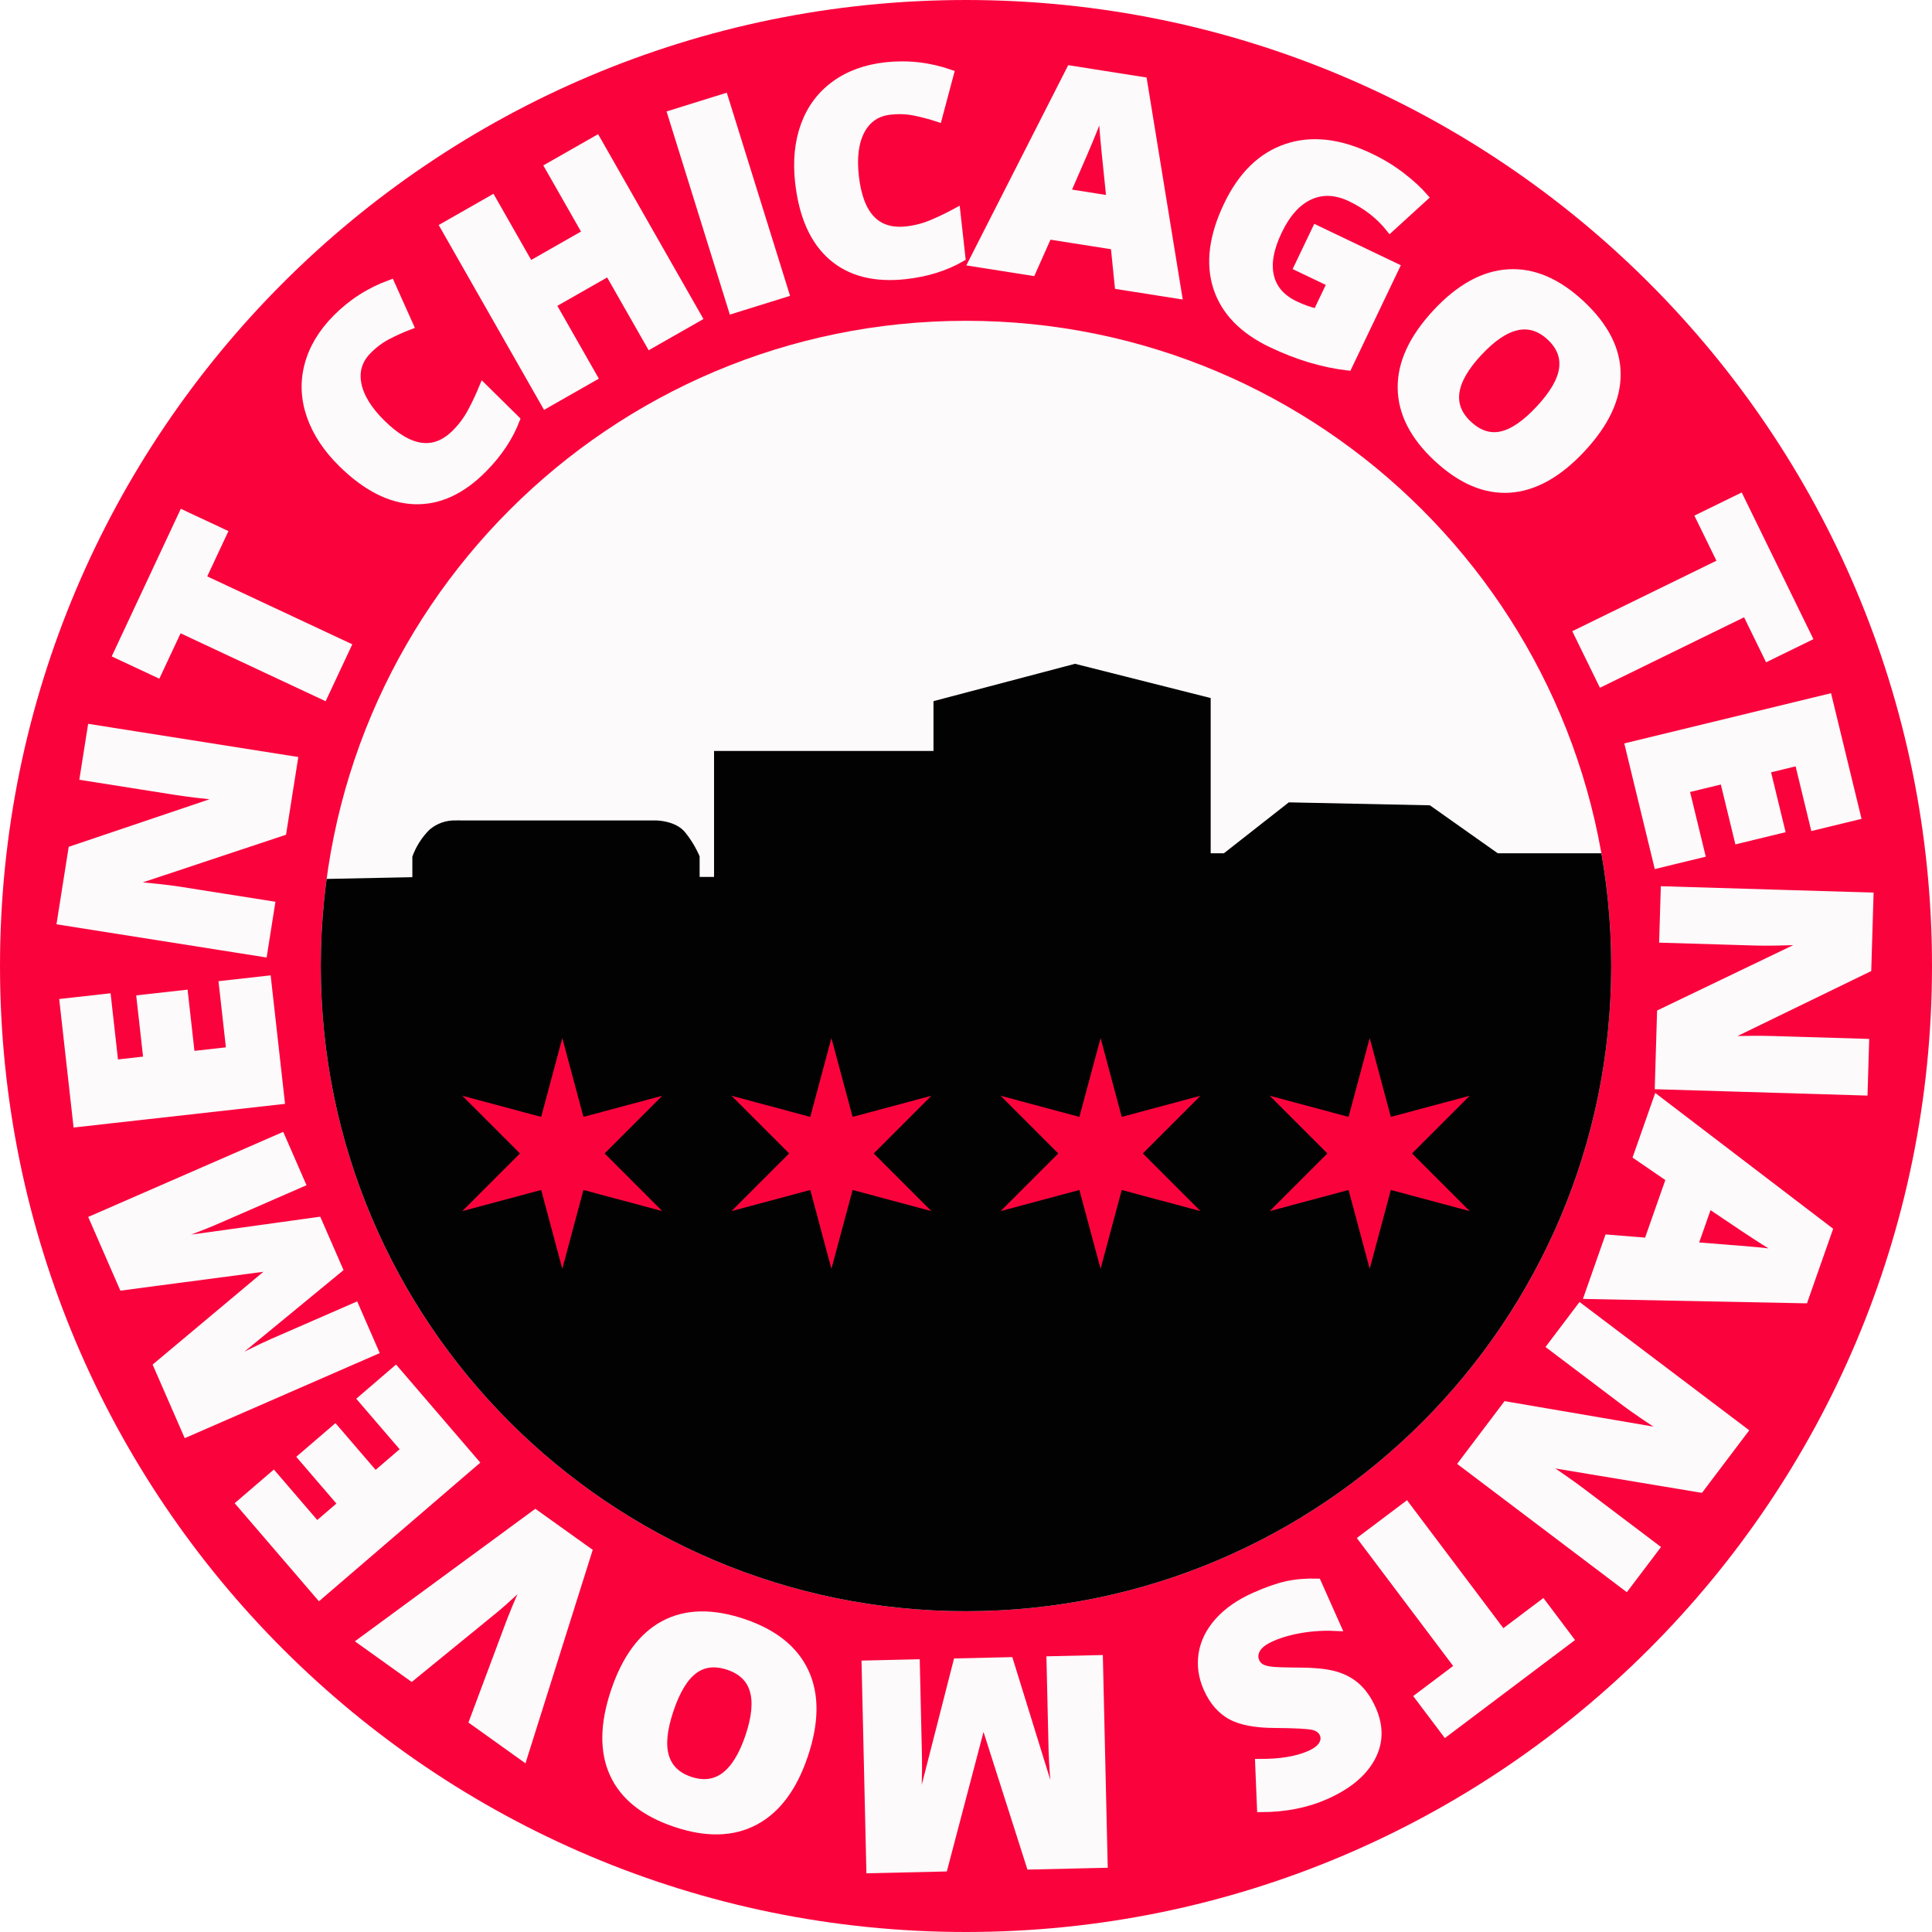
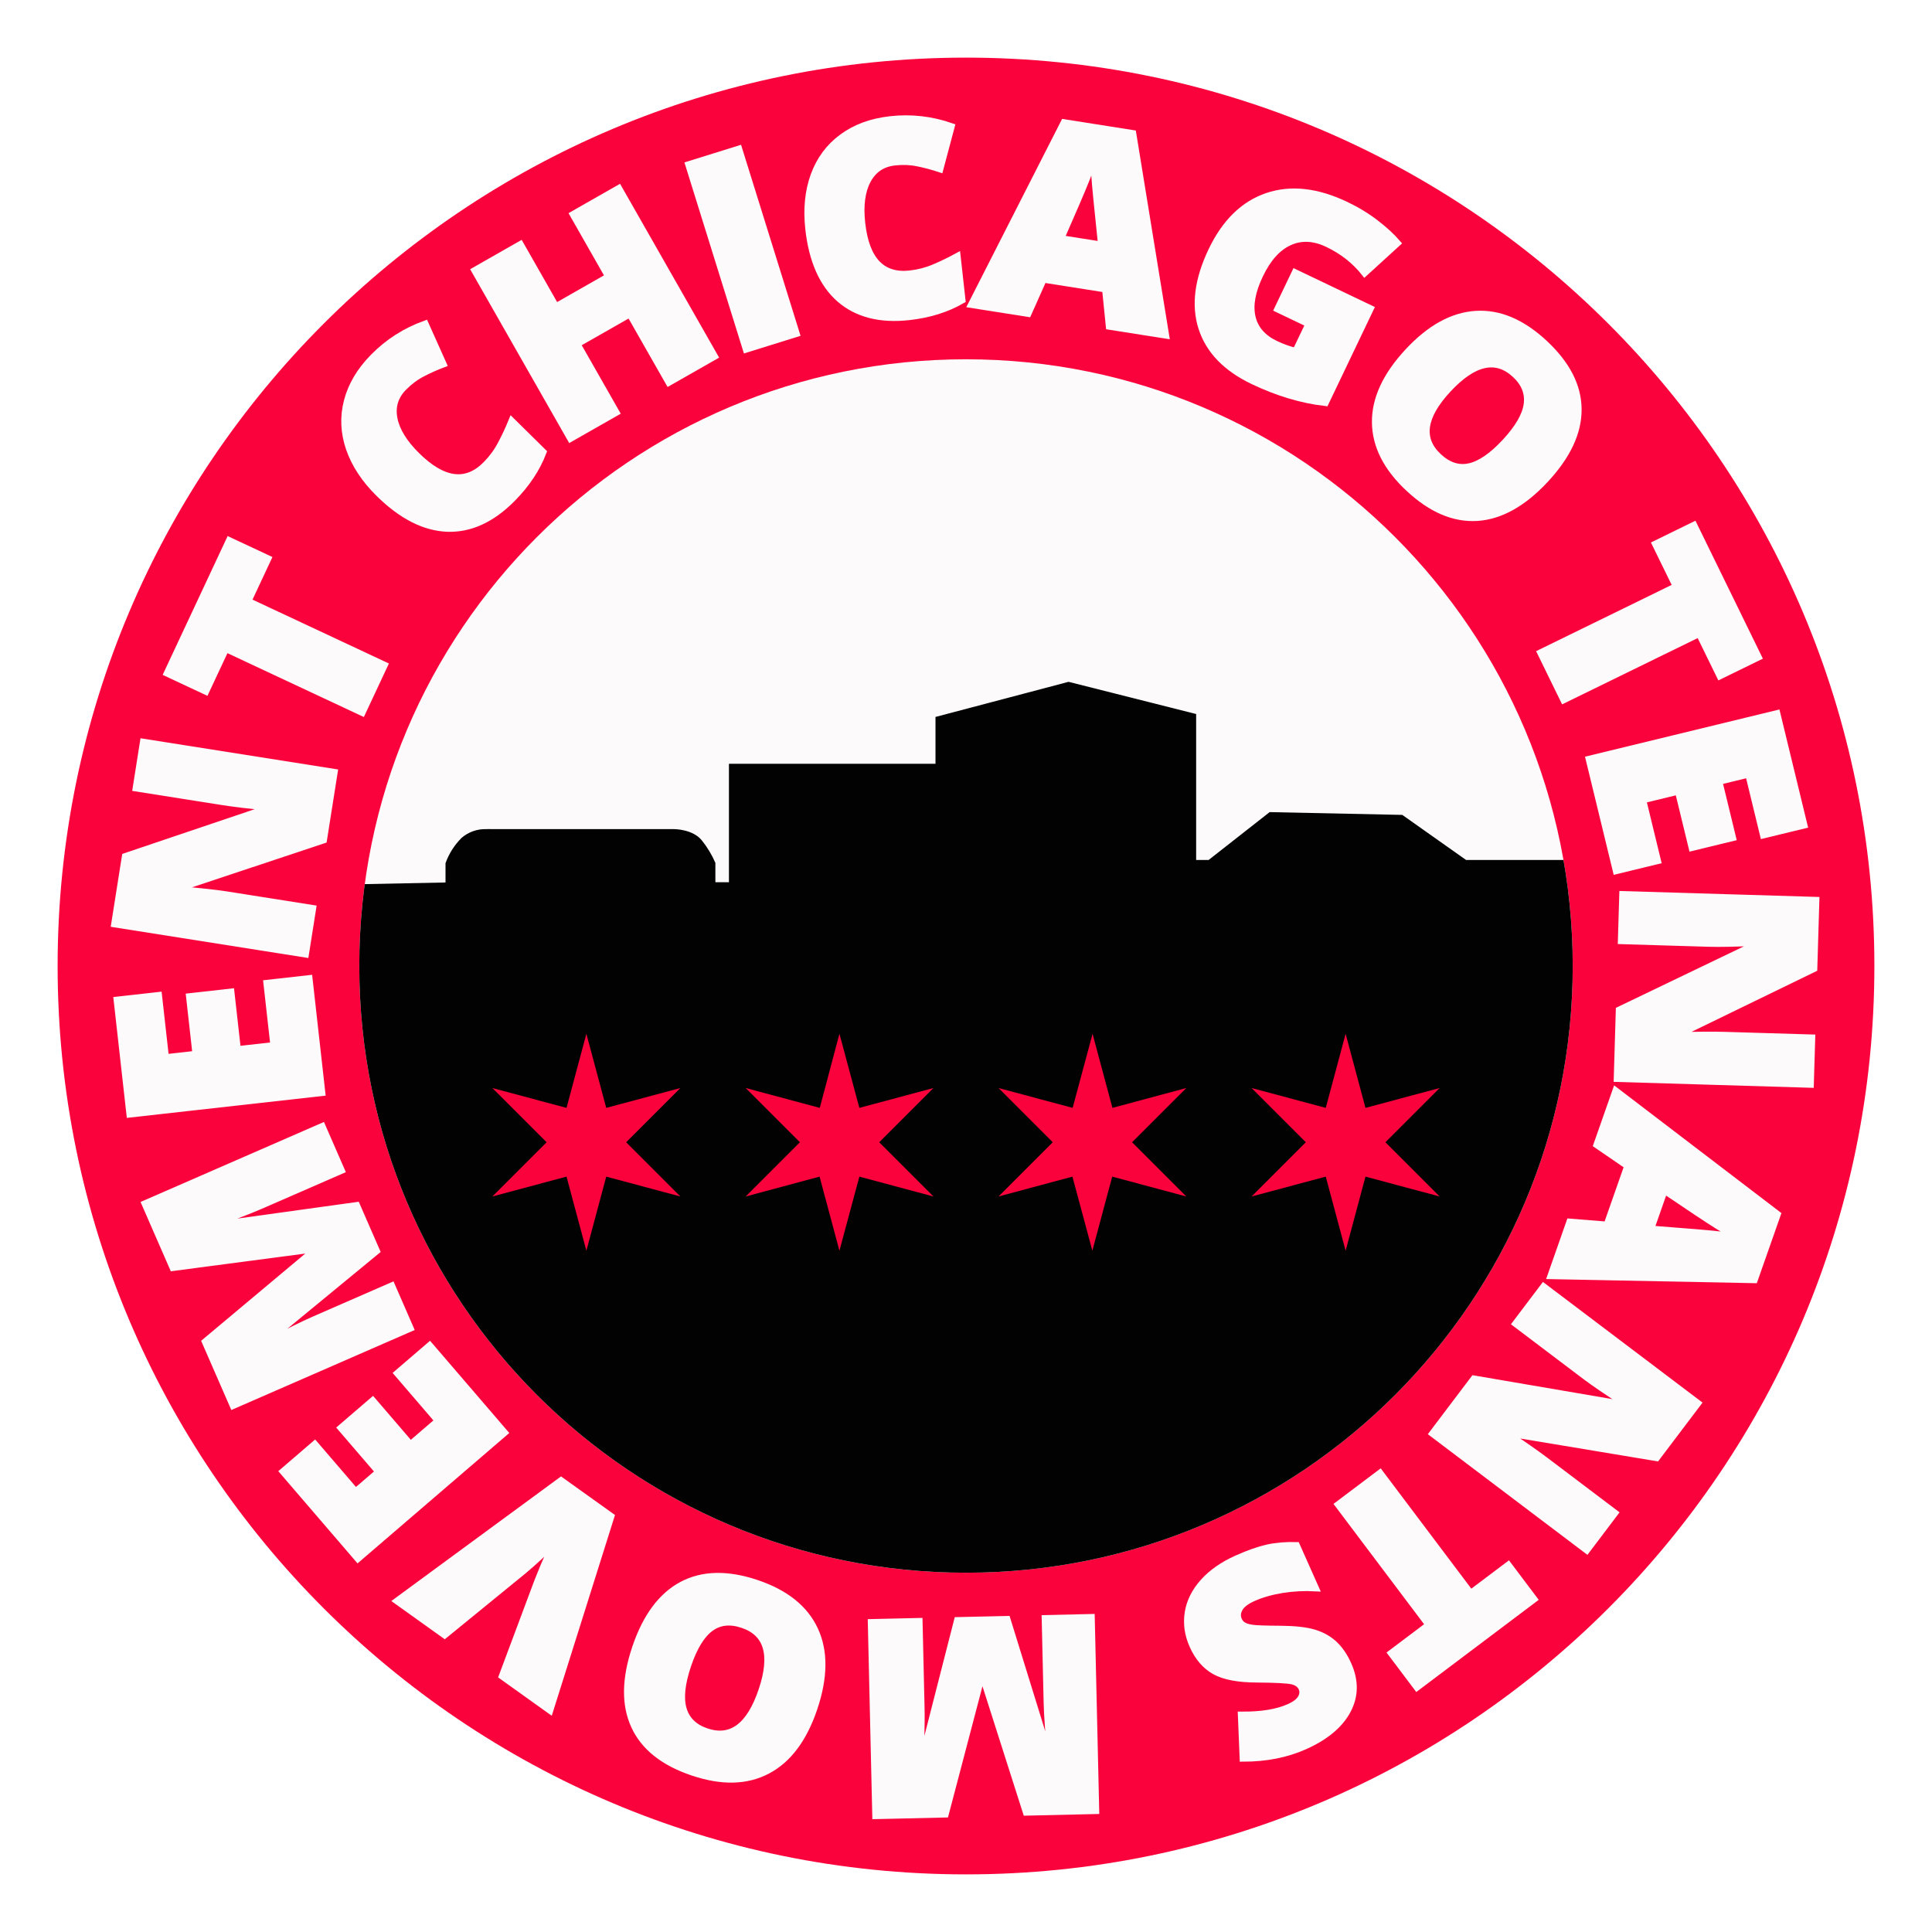
- <svg xmlns="http://www.w3.org/2000/svg" id="Layer_2" data-name="Layer 2" viewBox="0 0 268 268">
+ <svg xmlns="http://www.w3.org/2000/svg" id="Layer_2" data-name="Layer 2" viewBox="0 0 285 285">
  <defs>
    <style>.cls-1,.cls-6{fill:#fcfafa;}.cls-2,.cls-5{fill:#fa033d;}.cls-2{fill-rule:evenodd;}.cls-3{clip-path:url(#clip-path);}.cls-4{fill:#020202;}.cls-6{font-size:39.96px;stroke:#fcfafa;stroke-miterlimit:10;font-family:OpenSans-Extrabold, Open Sans;font-weight:800;}</style>
    <clipPath id="clip-path">
-       <circle class="cls-1" cx="134" cy="134" r="89.5" />
+       <circle class="cls-1" cx="142.5" cy="142.5" r="89.5" />
    </clipPath>
  </defs>
-   <path id="Background" class="cls-2" d="M134,0A134,134,0,1,0,268,134,134,134,0,0,0,134,0Z" />
+   <path id="Background" class="cls-2" d="M142.5,8.5a134,134,0,1,0,134,134A134,134,0,0,0,142.5,8.5Z" />
  <g id="Buildings">
-     <circle class="cls-1" cx="134" cy="134" r="89.5" />
+     <circle class="cls-1" cx="142.5" cy="142.5" r="89.5" />
    <g class="cls-3">
-       <path class="cls-4" d="M165.23,225v-.41L99,225v-.4L37,225V122.09l20.2-.41v-2.85a10.1,10.1,0,0,1,2.37-3.73,5.33,5.33,0,0,1,3.69-1.29,5.28,5.28,0,0,1,.7,0H91s2.72,0,4.05,1.66a14.38,14.38,0,0,1,2,3.32v2.85h2V104.17h30.44V97.26l19.63-5.18,18.82,4.75v21.53h1.84l9-7.06,19.57.41,9.41,6.65H230V224.63l-64.77.41Z" />
+       <path class="cls-4" d="M173.73,233.54v-.41l-66.21.41v-.4l-62,.4V130.59l20.2-.41v-2.85a10.1,10.1,0,0,1,2.37-3.73,5.33,5.33,0,0,1,3.69-1.29,5.28,5.28,0,0,1,.7,0h27s2.72,0,4.05,1.66a14.38,14.38,0,0,1,2,3.32v2.85h2V112.67H138v-6.91l19.63-5.18,18.82,4.75v21.53h1.84l9-7.06,19.57.41,9.41,6.65H238.5V233.13l-64.77.41Z" />
    </g>
  </g>
-   <path id="Stars" class="cls-5" d="M78,144l2.93,10.93L91.87,152l-8,8,8,8-10.94-2.93L78,176l-2.93-10.93L64.13,168l8-8-8-8,10.94,2.93Zm37.33,0,2.94,10.93L129.2,152l-8,8,8,8-10.93-2.93L115.33,176l-2.93-10.93L101.47,168l8-8-8-8,10.93,2.93Zm37.34,0,2.93,10.93L166.53,152l-8,8,8,8-10.93-2.93L152.67,176l-2.94-10.93L138.8,168l8-8-8-8,10.93,2.93ZM190,144l2.93,10.93L203.87,152l-8,8,8,8-10.94-2.93L190,176l-2.93-10.93L176.13,168l8-8-8-8,10.94,2.93Z" />
-   <text id="Text" class="cls-6" transform="matrix(0.7, -0.71, 0.71, 0.7, 56.05, 75.67)">C</text>
-   <text class="cls-6" transform="translate(72.98 57.7) rotate(-29.68)">H</text>
-   <text class="cls-6" transform="translate(98.63 43.93) rotate(-17.3)">I</text>
-   <text class="cls-6" transform="matrix(0.99, -0.11, 0.11, 0.99, 110.34, 39.53)">C</text>
-   <text class="cls-6" transform="translate(134.8 36.43) rotate(8.96)">A</text>
-   <text class="cls-6" transform="translate(162.23 40.52) rotate(25.55)">G</text>
-   <text class="cls-6" transform="matrix(0.73, 0.68, -0.68, 0.73, 187.99, 52.45)">O</text>
-   <text class="cls-6" transform="translate(209.54 73.74) rotate(54.45)"> </text>
-   <text class="cls-6" transform="matrix(0.44, 0.9, -0.9, 0.44, 215.27, 80.63)">T</text>
-   <text class="cls-6" transform="translate(225.19 100.5) rotate(76.35)">E</text>
-   <text class="cls-6" transform="matrix(-0.03, 1, -1, -0.03, 230.96, 120.37)">N</text>
-   <text class="cls-6" transform="matrix(-0.33, 0.94, -0.94, -0.33, 229.85, 152.42)">A</text>
-   <text class="cls-6" transform="translate(221.06 178.85) rotate(127.09)">N</text>
-   <text class="cls-6" transform="translate(201.43 204.02) rotate(143.02)">T</text>
-   <text class="cls-6" transform="translate(183.78 217.48) rotate(155.98)">S</text>
-   <text class="cls-6" transform="matrix(-0.97, 0.26, -0.26, -0.97, 163.94, 225.9)"> </text>
-   <text class="cls-6" transform="translate(155.57 230.02) rotate(178.68)">M</text>
-   <text class="cls-6" transform="matrix(-0.95, -0.32, 0.32, -0.95, 118.1, 230.52)">O</text>
-   <text class="cls-6" transform="translate(89.21 220.6) rotate(-144.43)">V</text>
-   <text class="cls-6" transform="translate(67.93 205.17) rotate(-130.67)">E</text>
-   <text class="cls-6" transform="translate(53.25 190.26) rotate(-113.57)">M</text>
-   <text class="cls-6" transform="translate(39.33 155.74) rotate(-96.39)">E</text>
-   <text class="cls-6" transform="translate(36.09 135.29) rotate(-81.02)">N</text>
-   <text class="cls-6" transform="translate(41.56 103.81) rotate(-64.91)">T</text>
+   <path id="Stars" class="cls-5" d="M86.5,152.5l2.93,10.93,10.94-2.93-8,8,8,8-10.94-2.93L86.5,184.5l-2.93-10.93L72.63,176.5l8-8-8-8,10.94,2.93Zm37.33,0,2.94,10.93,10.93-2.93-8,8,8,8-10.93-2.93-2.94,10.93-2.93-10.93L110,176.5l8-8-8-8,10.93,2.93Zm37.34,0,2.93,10.93L175,160.5l-8,8,8,8-10.93-2.93-2.93,10.93-2.94-10.93L147.3,176.5l8-8-8-8,10.93,2.93Zm37.33,0,2.93,10.93,10.94-2.93-8,8,8,8-10.94-2.93L198.5,184.5l-2.93-10.93-10.94,2.93,8-8-8-8,10.94,2.93Z" />
+   <text id="English" class="cls-6" transform="matrix(0.7, -0.71, 0.71, 0.7, 64.55, 84.17)">C</text>
+   <text class="cls-6" transform="translate(81.48 66.2) rotate(-29.68)">H</text>
+   <text class="cls-6" transform="translate(107.13 52.43) rotate(-17.3)">I</text>
+   <text class="cls-6" transform="matrix(0.99, -0.11, 0.11, 0.99, 118.84, 48.03)">C</text>
+   <text class="cls-6" transform="translate(143.3 44.93) rotate(8.96)">A</text>
+   <text class="cls-6" transform="translate(170.73 49.02) rotate(25.55)">G</text>
+   <text class="cls-6" transform="matrix(0.73, 0.68, -0.68, 0.73, 196.49, 60.95)">O</text>
+   <text class="cls-6" transform="translate(218.04 82.24) rotate(54.45)"> </text>
+   <text class="cls-6" transform="matrix(0.44, 0.9, -0.9, 0.44, 223.77, 89.13)">T</text>
+   <text class="cls-6" transform="translate(233.69 109) rotate(76.35)">E</text>
+   <text class="cls-6" transform="matrix(-0.03, 1, -1, -0.03, 239.46, 128.87)">N</text>
+   <text class="cls-6" transform="matrix(-0.33, 0.94, -0.94, -0.33, 238.35, 160.92)">A</text>
+   <text class="cls-6" transform="translate(229.56 187.35) rotate(127.09)">N</text>
+   <text class="cls-6" transform="translate(209.93 212.52) rotate(143.02)">T</text>
+   <text class="cls-6" transform="translate(192.28 225.98) rotate(155.98)">S</text>
+   <text class="cls-6" transform="matrix(-0.97, 0.26, -0.26, -0.97, 172.44, 234.4)"> </text>
+   <text class="cls-6" transform="translate(164.07 238.52) rotate(178.68)">M</text>
+   <text class="cls-6" transform="matrix(-0.95, -0.32, 0.32, -0.95, 126.6, 239.02)">O</text>
+   <text class="cls-6" transform="translate(97.71 229.1) rotate(-144.43)">V</text>
+   <text class="cls-6" transform="translate(76.43 213.67) rotate(-130.67)">E</text>
+   <text class="cls-6" transform="translate(61.75 198.76) rotate(-113.57)">M</text>
+   <text class="cls-6" transform="translate(47.83 164.24) rotate(-96.39)">E</text>
+   <text class="cls-6" transform="translate(44.59 143.79) rotate(-81.02)">N</text>
+   <text class="cls-6" transform="translate(50.06 112.31) rotate(-64.91)">T</text>
</svg>
